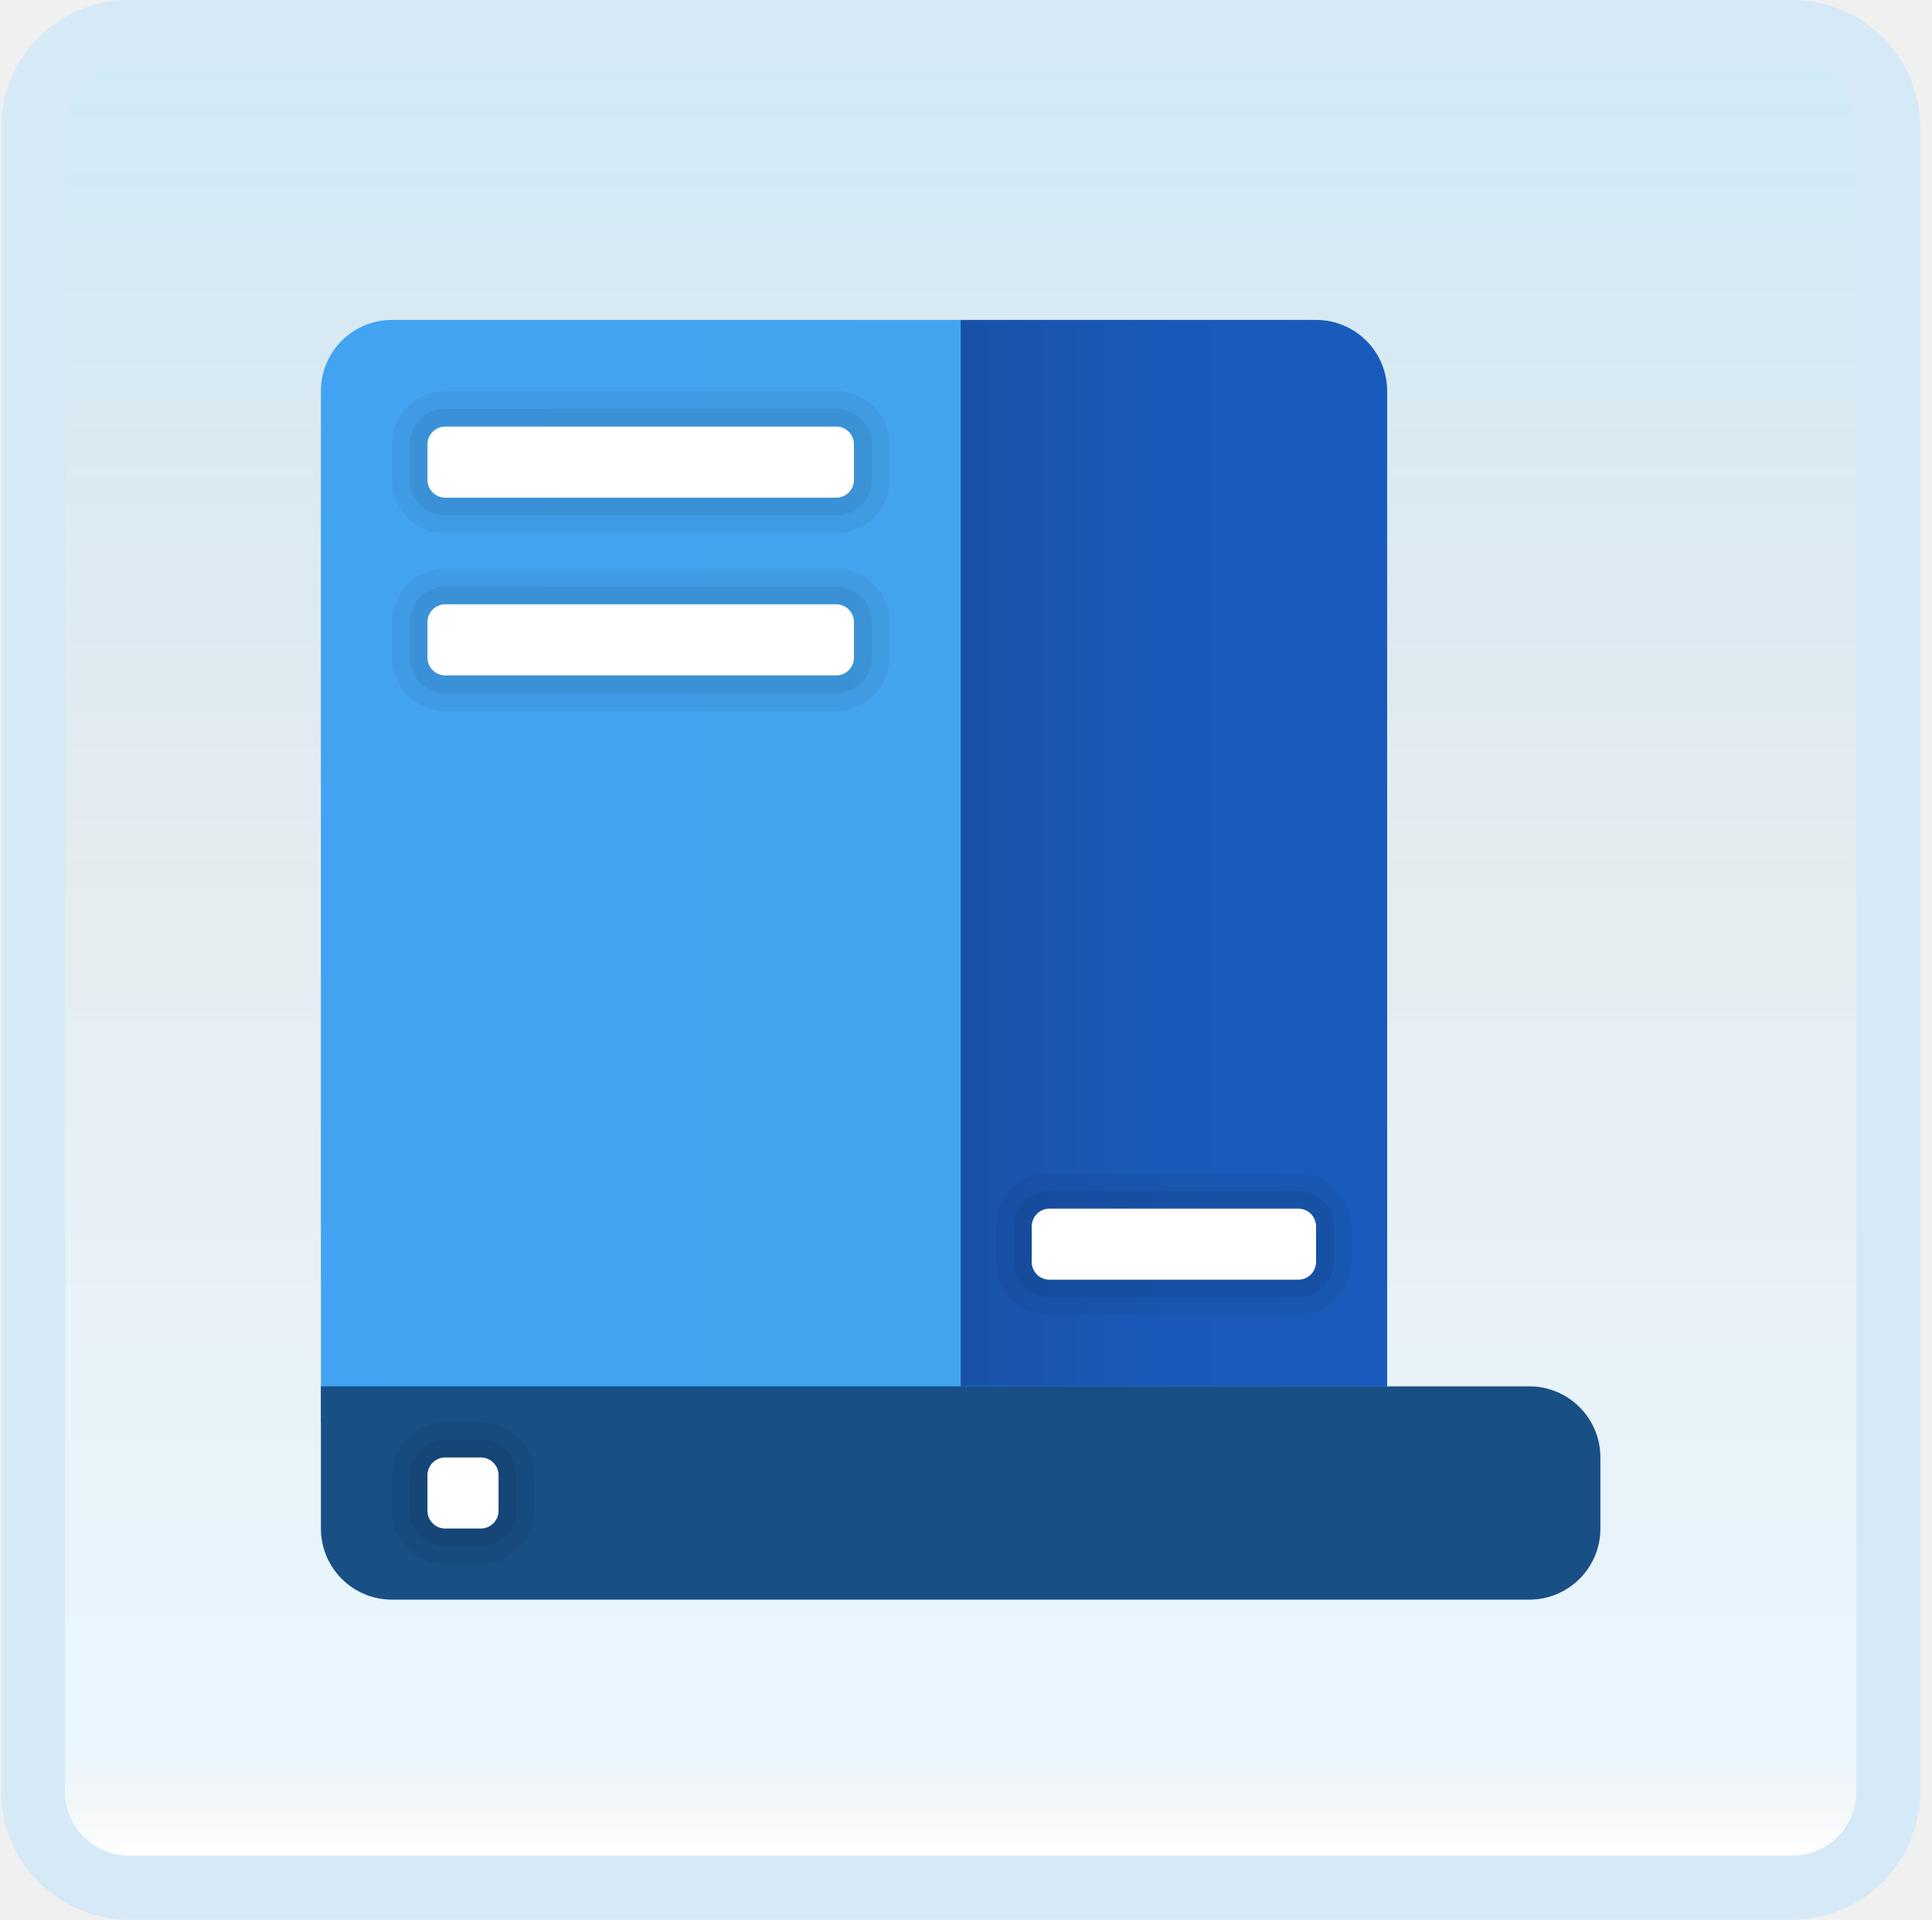
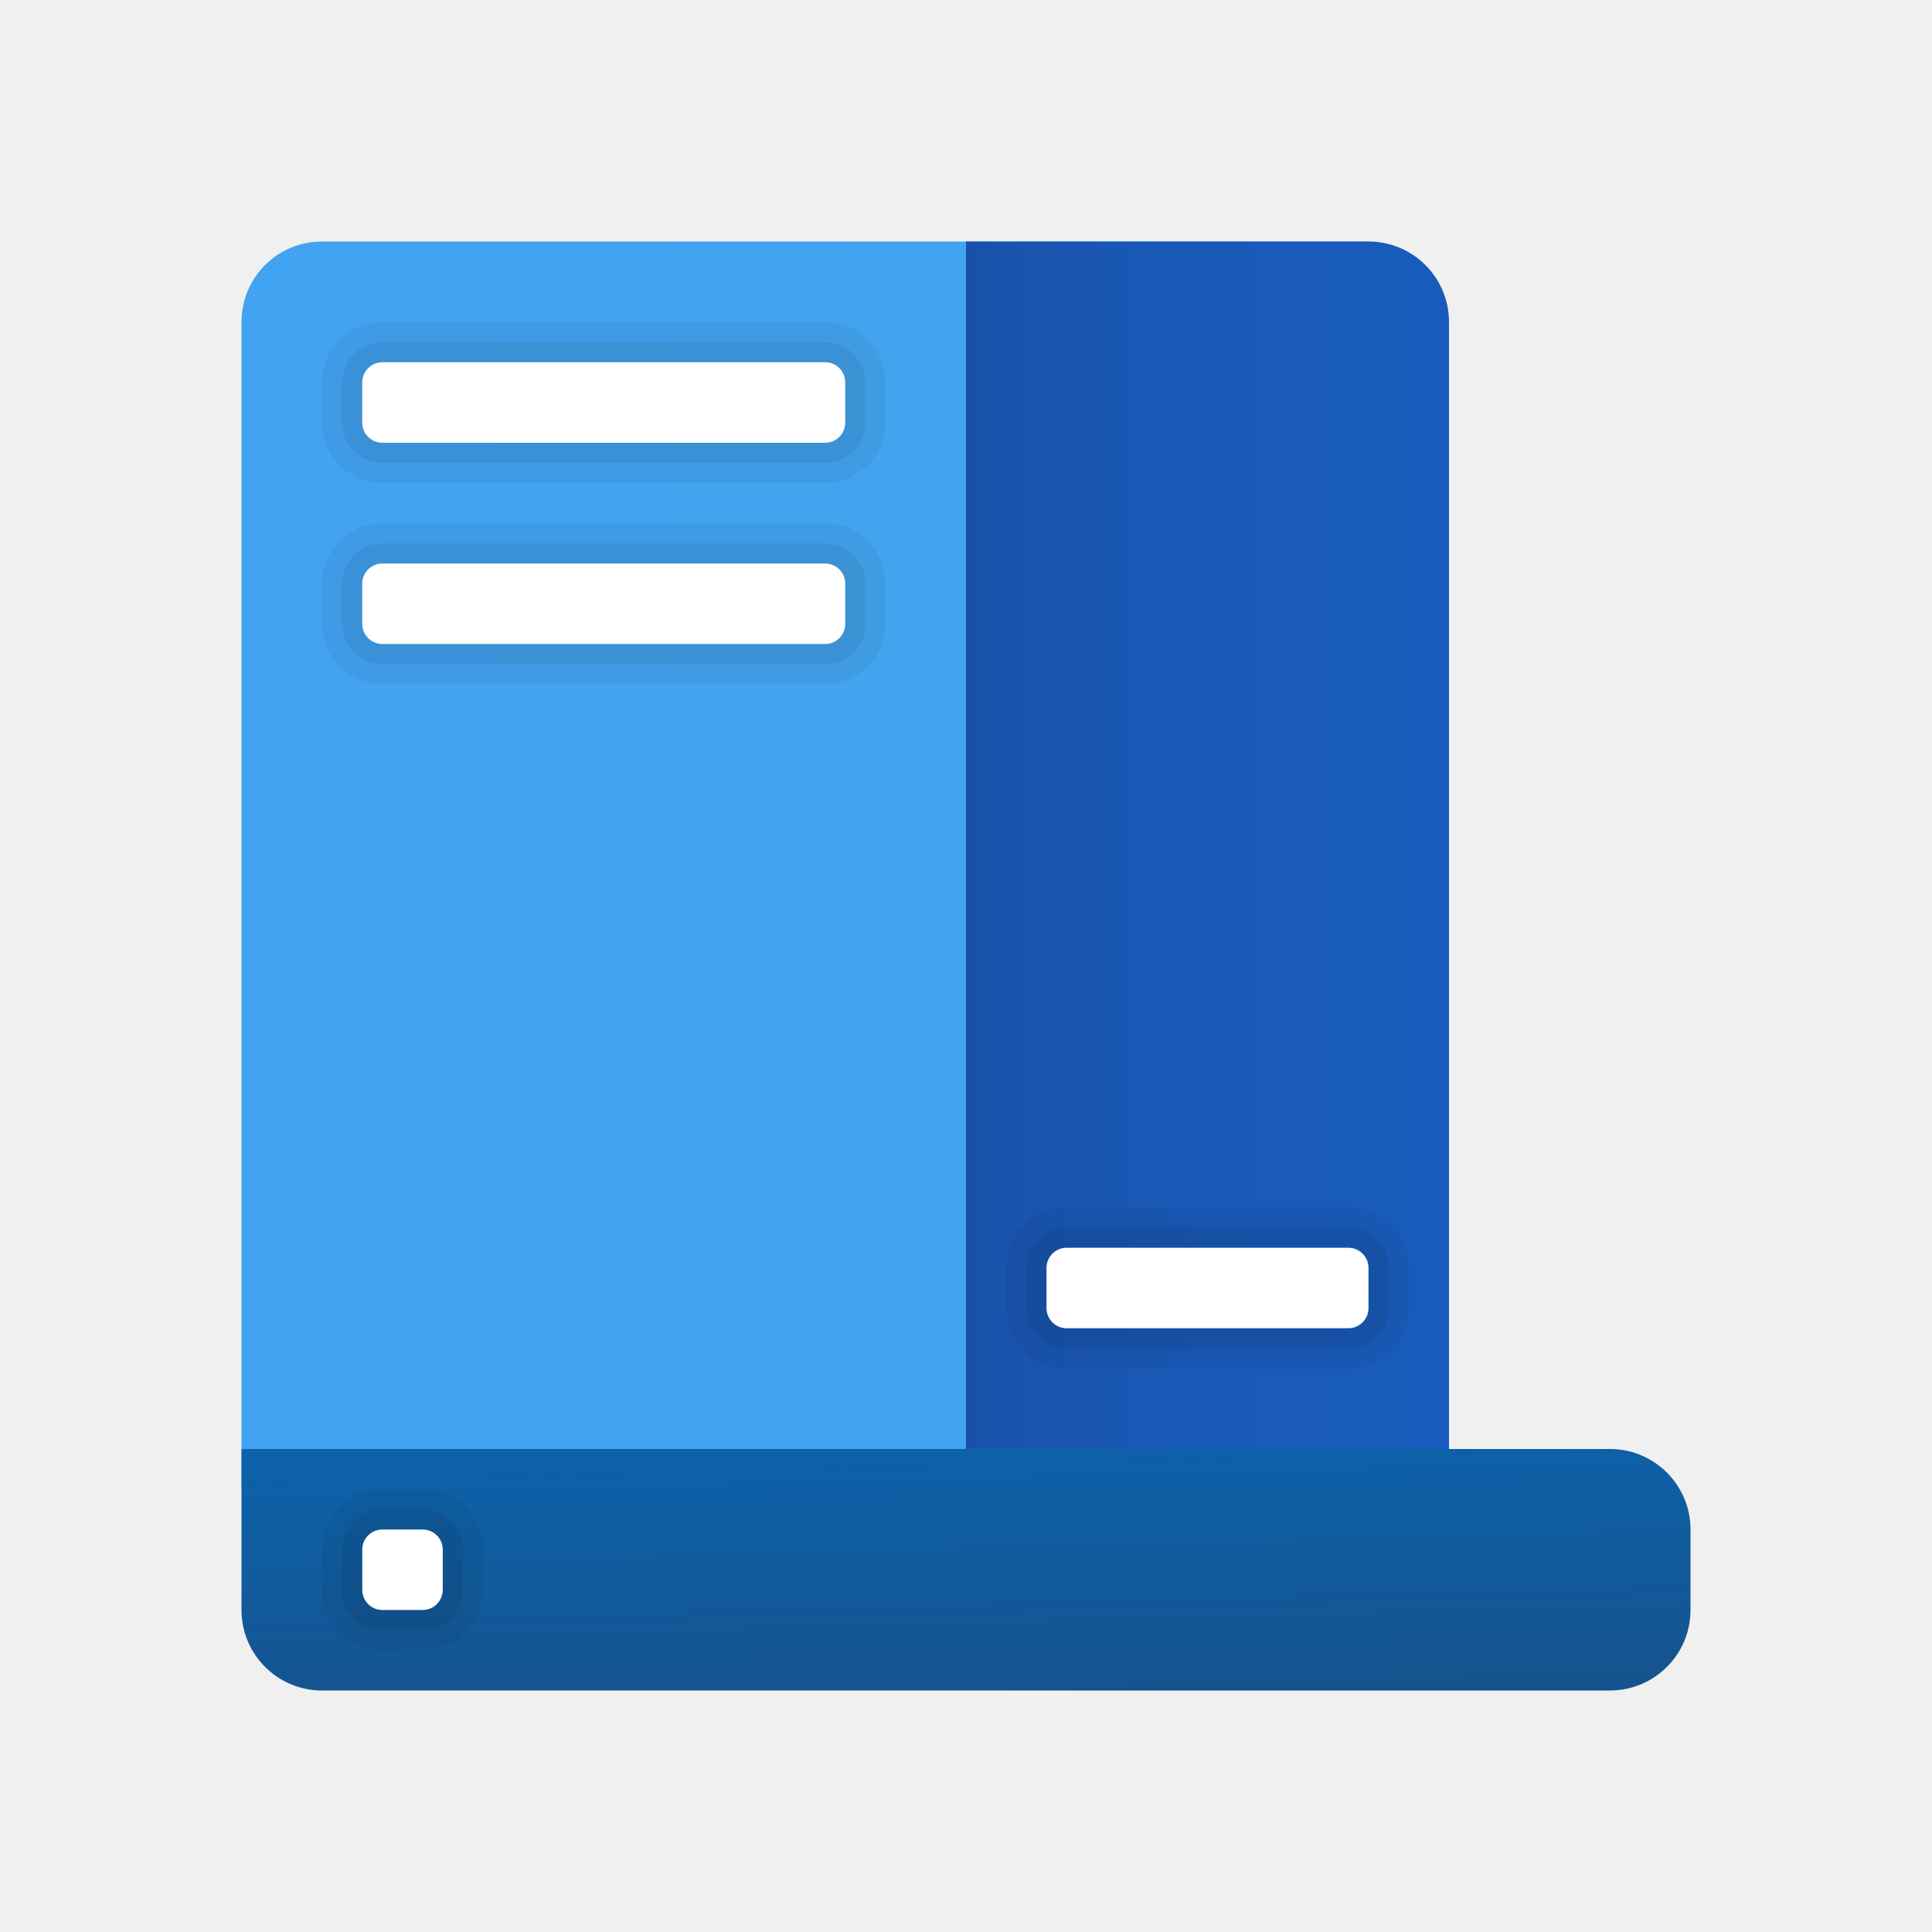
- <svg xmlns="http://www.w3.org/2000/svg" width="151" height="150" viewBox="0 0 151 150" fill="none">
+ <svg xmlns="http://www.w3.org/2000/svg" width="24" height="24" viewBox="0 0 24 24" fill="none">
  <g id="start-menu">
-     <rect x="2.582" y="2.5" width="145" height="145" rx="7.5" fill="white" />
-     <rect x="2.582" y="2.5" width="145" height="145" rx="7.5" fill="url(#paint0_linear_14_11439)" fill-opacity="0.2" />
-     <g id="Group">
-       <path id="Vector" d="M102.179 25H30.638C27.568 25 25.082 27.486 25.082 30.556V111.111H108.415V31.236C108.415 27.792 105.624 25 102.179 25Z" fill="url(#paint1_linear_14_11439)" />
-       <path id="Vector_2" d="M75.082 25H102.86C105.929 25 108.415 27.486 108.415 30.556V108.333H75.082V25Z" fill="url(#paint2_linear_14_11439)" />
-       <path id="Vector_3" d="M25.082 108.333H119.526C122.596 108.333 125.082 110.819 125.082 113.889V119.444C125.082 122.514 122.596 125 119.526 125H30.638C27.568 125 25.082 122.514 25.082 119.444V108.333Z" fill="#184F85" />
-       <path id="Vector_4" opacity="0.05" d="M34.803 41.667C32.506 41.667 30.637 39.797 30.637 37.5V34.722C30.637 32.425 32.506 30.555 34.803 30.555H65.359C67.656 30.555 69.526 32.425 69.526 34.722V37.5C69.526 39.797 67.656 41.667 65.359 41.667H34.803Z" fill="black" />
-       <path id="Vector_5" opacity="0.07" d="M34.805 40.278C33.275 40.278 32.027 39.031 32.027 37.5V34.722C32.027 33.192 33.275 31.945 34.805 31.945H65.361C66.891 31.945 68.138 33.192 68.138 34.722V37.5C68.138 39.031 66.891 40.278 65.361 40.278H34.805Z" fill="black" />
-       <path id="Vector_6" d="M34.799 33.333H65.355C66.121 33.333 66.743 33.956 66.743 34.722V37.5C66.743 38.267 66.121 38.889 65.355 38.889H34.799C34.032 38.889 33.41 38.267 33.41 37.5V34.722C33.41 33.956 34.032 33.333 34.799 33.333Z" fill="white" />
-       <path id="Vector_7" opacity="0.05" d="M34.803 55.556C32.506 55.556 30.637 53.686 30.637 51.389V48.611C30.637 46.314 32.506 44.444 34.803 44.444H65.359C67.656 44.444 69.526 46.314 69.526 48.611V51.389C69.526 53.686 67.656 55.556 65.359 55.556H34.803Z" fill="black" />
-       <path id="Vector_8" opacity="0.07" d="M34.805 54.167C33.275 54.167 32.027 52.919 32.027 51.389V48.611C32.027 47.081 33.275 45.833 34.805 45.833H65.361C66.891 45.833 68.138 47.081 68.138 48.611V51.389C68.138 52.919 66.891 54.167 65.361 54.167H34.805Z" fill="black" />
-       <path id="Vector_9" d="M34.799 47.222H65.355C66.121 47.222 66.743 47.844 66.743 48.611V51.389C66.743 52.156 66.121 52.778 65.355 52.778H34.799C34.032 52.778 33.41 52.156 33.41 51.389V48.611C33.41 47.844 34.032 47.222 34.799 47.222Z" fill="white" />
-       <path id="Vector_10" opacity="0.05" d="M82.022 102.778C79.725 102.778 77.856 100.908 77.856 98.611V95.833C77.856 93.536 79.725 91.667 82.022 91.667H101.467C103.764 91.667 105.633 93.536 105.633 95.833V98.611C105.633 100.908 103.764 102.778 101.467 102.778H82.022Z" fill="black" />
-       <path id="Vector_11" opacity="0.07" d="M82.032 101.389C80.501 101.389 79.254 100.142 79.254 98.611V95.833C79.254 94.303 80.501 93.055 82.032 93.055H101.476C103.007 93.055 104.254 94.303 104.254 95.833V98.611C104.254 100.142 103.007 101.389 101.476 101.389H82.032Z" fill="black" />
-       <path id="Vector_12" d="M82.026 94.445H101.47C102.237 94.445 102.859 95.067 102.859 95.833V98.611C102.859 99.378 102.237 100 101.47 100H82.026C81.259 100 80.637 99.378 80.637 98.611V95.833C80.637 95.067 81.259 94.445 82.026 94.445Z" fill="white" />
-       <path id="Vector_13" opacity="0.05" d="M34.803 122.222C32.506 122.222 30.637 120.353 30.637 118.056V115.278C30.637 112.981 32.506 111.111 34.803 111.111H37.581C39.878 111.111 41.748 112.981 41.748 115.278V118.056C41.748 120.353 39.878 122.222 37.581 122.222H34.803Z" fill="black" />
-       <path id="Vector_14" opacity="0.07" d="M34.805 120.833C33.275 120.833 32.027 119.586 32.027 118.056V115.278C32.027 113.747 33.275 112.5 34.805 112.5H37.583C39.114 112.5 40.361 113.747 40.361 115.278V118.056C40.361 119.586 39.114 120.833 37.583 120.833H34.805Z" fill="black" />
-       <path id="Vector_15" d="M37.577 119.444H34.799C34.032 119.444 33.41 118.822 33.41 118.056V115.278C33.41 114.511 34.032 113.889 34.799 113.889H37.577C38.343 113.889 38.966 114.511 38.966 115.278V118.056C38.966 118.822 38.343 119.444 37.577 119.444Z" fill="white" />
-     </g>
-     <rect x="2.582" y="2.5" width="145" height="145" rx="7.5" stroke="#D5EAF6" stroke-width="5" />
+     <path id="Vector" d="M16.878 3H4C3.447 3 3 3.447 3 4V18.5H18V4.122C18 3.502 17.497 3 16.878 3Z" fill="url(#paint0_linear_206_9098)" />
+     <path id="Vector_2" d="M12 3H17C17.552 3 18 3.447 18 4V18H12V3Z" fill="url(#paint1_linear_206_9098)" />
+     <path id="Vector_3" d="M3 18H20C20.552 18 21 18.448 21 19V20C21 20.552 20.552 21 20 21H4C3.447 21 3 20.552 3 20V18Z" fill="url(#paint2_linear_206_9098)" />
+     <path id="Vector_4" opacity="0.05" d="M4.75 6C4.337 6 4 5.663 4 5.25V4.75C4 4.337 4.337 4 4.75 4H10.25C10.664 4 11 4.337 11 4.75V5.25C11 5.663 10.664 6 10.25 6H4.75Z" fill="black" />
+     <path id="Vector_5" opacity="0.07" d="M4.75 5.75C4.474 5.75 4.25 5.526 4.25 5.25V4.75C4.25 4.474 4.474 4.25 4.75 4.25H10.25C10.525 4.25 10.75 4.474 10.75 4.75V5.25C10.75 5.526 10.525 5.75 10.25 5.75H4.75Z" fill="black" />
+     <path id="Vector_6" d="M4.75 4.5H10.25C10.388 4.5 10.5 4.612 10.5 4.75V5.25C10.5 5.388 10.388 5.5 10.25 5.5H4.75C4.612 5.5 4.5 5.388 4.5 5.25V4.75C4.5 4.612 4.612 4.5 4.75 4.5Z" fill="white" />
+     <path id="Vector_7" opacity="0.05" d="M4.75 8.5C4.337 8.5 4 8.164 4 7.75V7.25C4 6.837 4.337 6.5 4.75 6.5H10.25C10.664 6.5 11 6.837 11 7.25V7.75C11 8.164 10.664 8.5 10.25 8.5H4.75Z" fill="black" />
+     <path id="Vector_8" opacity="0.07" d="M4.75 8.25C4.474 8.25 4.25 8.025 4.25 7.75V7.25C4.25 6.974 4.474 6.75 4.75 6.75H10.25C10.525 6.75 10.75 6.974 10.75 7.25V7.75C10.75 8.025 10.525 8.25 10.25 8.25H4.75Z" fill="black" />
+     <path id="Vector_9" d="M4.75 7H10.25C10.388 7 10.5 7.112 10.5 7.25V7.75C10.5 7.888 10.388 8 10.25 8H4.75C4.612 8 4.5 7.888 4.5 7.75V7.25C4.5 7.112 4.612 7 4.75 7Z" fill="white" />
+     <path id="Vector_10" opacity="0.05" d="M13.25 17C12.836 17 12.5 16.663 12.5 16.25V15.75C12.5 15.336 12.836 15 13.25 15H16.75C17.163 15 17.5 15.336 17.5 15.75V16.25C17.5 16.663 17.163 17 16.75 17H13.25Z" fill="black" />
+     <path id="Vector_11" opacity="0.07" d="M13.25 16.75C12.975 16.75 12.75 16.526 12.75 16.25V15.75C12.75 15.475 12.975 15.25 13.25 15.25H16.75C17.026 15.25 17.25 15.475 17.25 15.75V16.25C17.25 16.526 17.026 16.75 16.75 16.75H13.25Z" fill="black" />
+     <path id="Vector_12" d="M13.25 15.5H16.75C16.888 15.5 17 15.612 17 15.75V16.25C17 16.388 16.888 16.5 16.75 16.5H13.25C13.112 16.5 13 16.388 13 16.25V15.75C13 15.612 13.112 15.5 13.25 15.5Z" fill="white" />
+     <path id="Vector_13" opacity="0.05" d="M4.75 20.5C4.337 20.5 4 20.163 4 19.75V19.25C4 18.837 4.337 18.5 4.75 18.5H5.25C5.663 18.5 6 18.837 6 19.25V19.75C6 20.163 5.663 20.5 5.25 20.5H4.75Z" fill="black" />
+     <path id="Vector_14" opacity="0.07" d="M4.75 20.25C4.474 20.25 4.25 20.026 4.25 19.75V19.25C4.25 18.974 4.474 18.75 4.75 18.75H5.25C5.526 18.75 5.75 18.974 5.75 19.25V19.75C5.75 20.026 5.526 20.25 5.25 20.25H4.75Z" fill="black" />
+     <path id="Vector_15" d="M5.25 20H4.75C4.612 20 4.5 19.888 4.5 19.75V19.25C4.5 19.112 4.612 19 4.75 19H5.25C5.388 19 5.5 19.112 5.5 19.25V19.75C5.5 19.888 5.388 20 5.25 20Z" fill="white" />
  </g>
  <defs>
-     <linearGradient id="paint0_linear_14_11439" x1="75.082" y1="5" x2="75.082" y2="145" gradientUnits="userSpaceOnUse">
-       <stop stop-color="#199AE0" />
-       <stop offset="0.472" stop-color="#0D5176" stop-opacity="0.528" />
-       <stop offset="0.941" stop-color="#12A6F7" stop-opacity="0.465" />
-       <stop offset="1" stop-opacity="0" />
-     </linearGradient>
-     <linearGradient id="paint1_linear_14_11439" x1="25.082" y1="68.056" x2="108.415" y2="68.056" gradientUnits="userSpaceOnUse">
+     <linearGradient id="paint0_linear_206_9098" x1="3" y1="10.75" x2="18" y2="10.75" gradientUnits="userSpaceOnUse">
      <stop stop-color="#42A3F2" />
      <stop offset="1" stop-color="#42A4EB" />
    </linearGradient>
-     <linearGradient id="paint2_linear_14_11439" x1="75.082" y1="66.667" x2="108.415" y2="66.667" gradientUnits="userSpaceOnUse">
+     <linearGradient id="paint1_linear_206_9098" x1="12" y1="10.5" x2="18" y2="10.5" gradientUnits="userSpaceOnUse">
      <stop stop-color="#1951A8" />
      <stop offset="0.175" stop-color="#1955B0" />
      <stop offset="0.505" stop-color="#195AB9" />
      <stop offset="1" stop-color="#195BBC" />
    </linearGradient>
+     <linearGradient id="paint2_linear_206_9098" x1="9.249" y1="18.131" x2="9.332" y2="21.398" gradientUnits="userSpaceOnUse">
+       <stop stop-color="#0D61A9" />
+       <stop offset="1" stop-color="#16528C" />
+     </linearGradient>
  </defs>
</svg>
